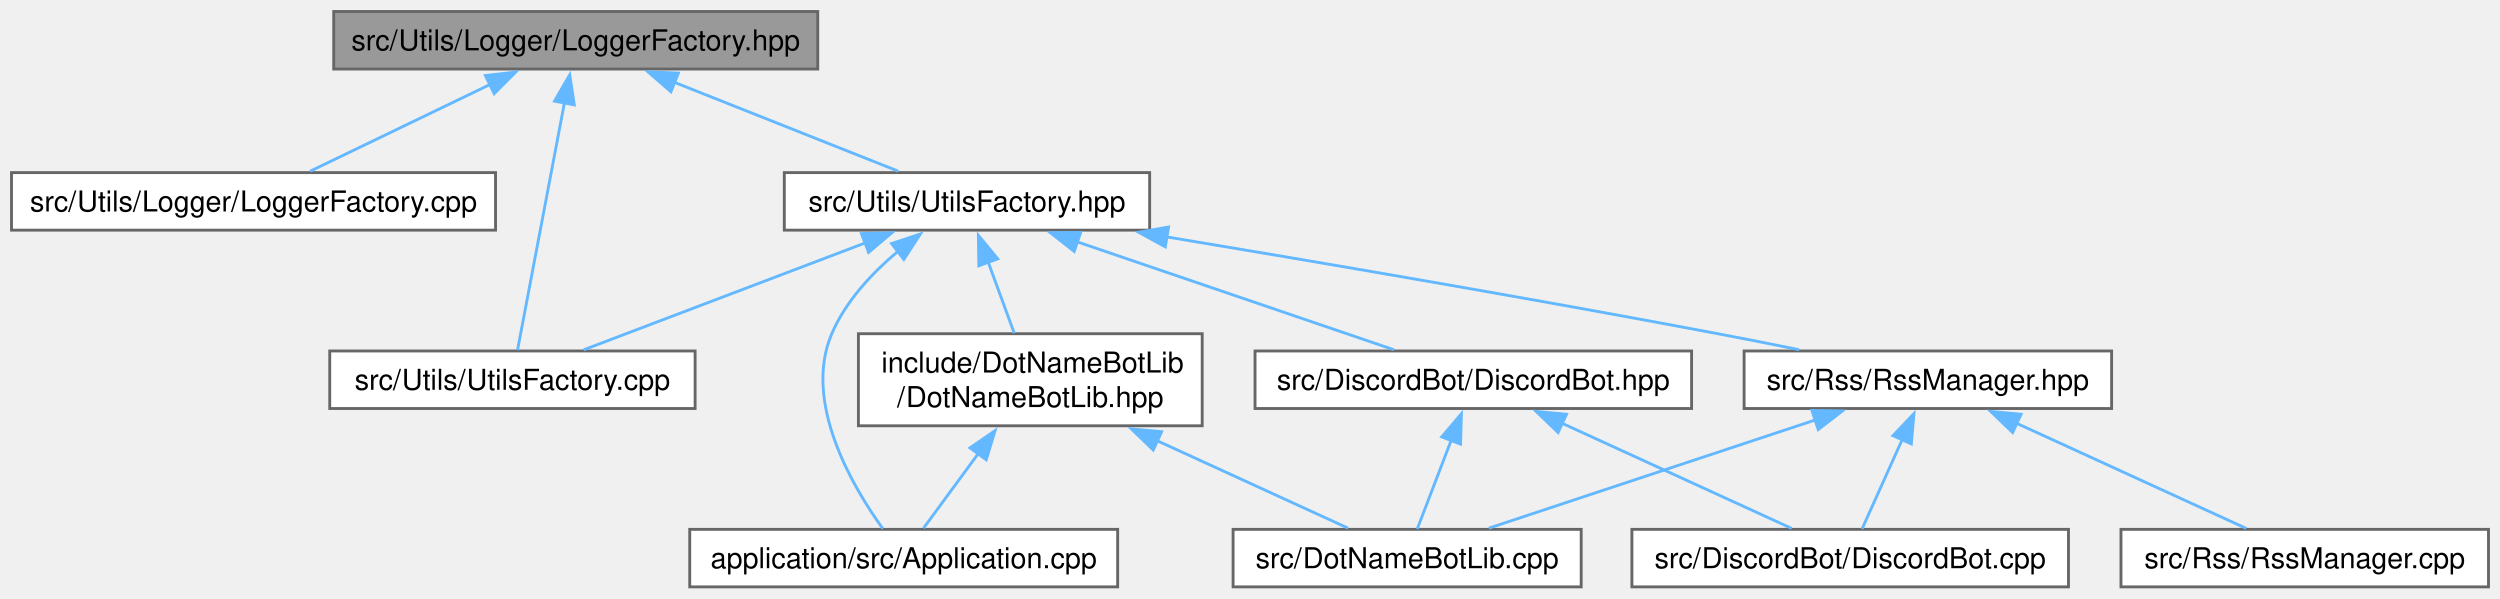
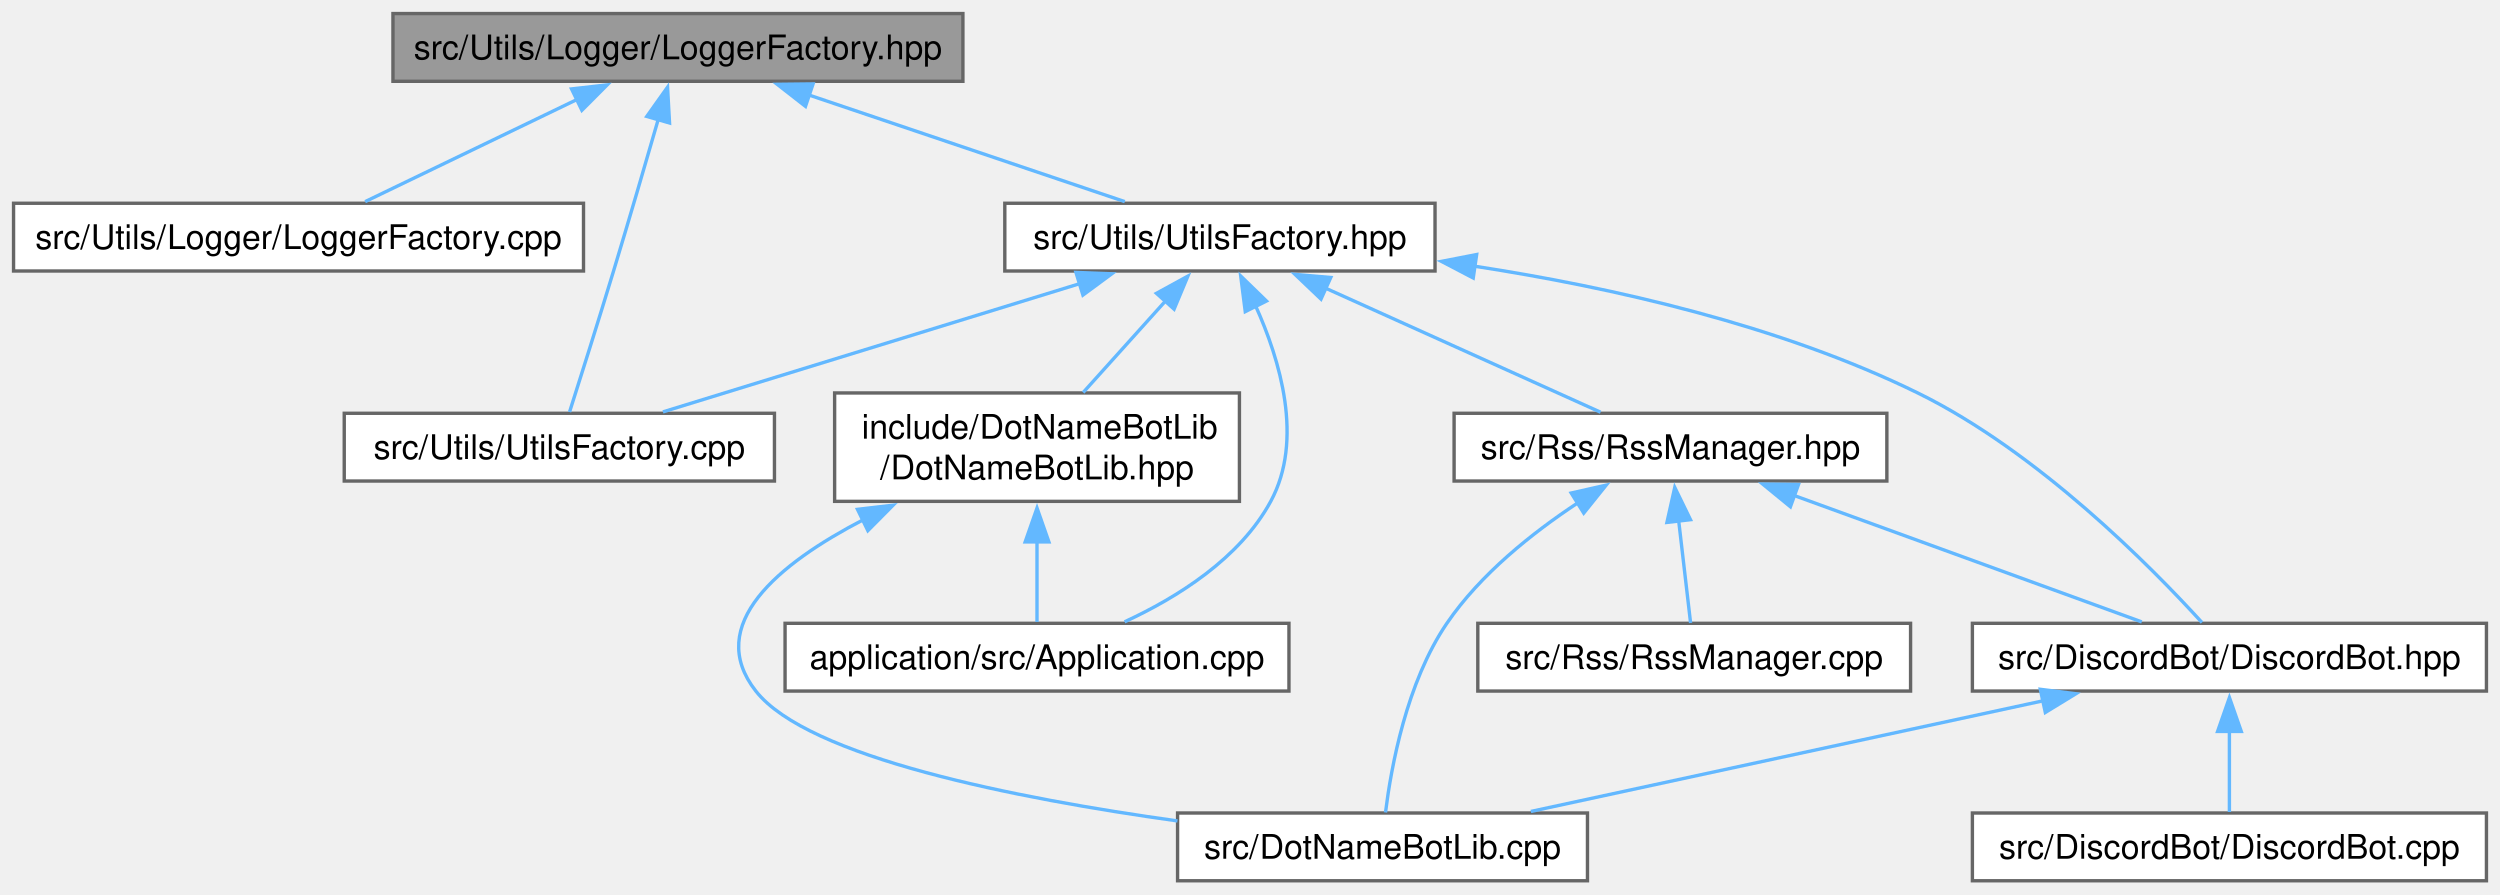
- <svg xmlns="http://www.w3.org/2000/svg" xmlns:xlink="http://www.w3.org/1999/xlink" width="869pt" height="208pt" viewBox="0.00 0.00 869.00 208.00">
-   <g id="graph0" class="graph" transform="scale(1 1) rotate(0) translate(4 204)">
+ <svg xmlns="http://www.w3.org/2000/svg" xmlns:xlink="http://www.w3.org/1999/xlink" width="738pt" height="264pt" viewBox="0.00 0.00 738.00 264.00">
+   <g id="graph0" class="graph" transform="scale(1 1) rotate(0) translate(4 260)">
    <g id="Node000001" class="node">
      <g id="a_Node000001">
        <a xlink:title=" ">
-           <polygon fill="#999999" stroke="#666666" points="280.25,-200 112,-200 112,-180 280.25,-180 280.25,-200" />
-           <text xml:space="preserve" text-anchor="middle" x="196.12" y="-186.5" font-family="Helvetica,sans-Serif" font-size="10.00">src/Utils/Logger/LoggerFactory.hpp</text>
+           <polygon fill="#999999" stroke="#666666" points="280.25,-256 112,-256 112,-236 280.25,-236 280.25,-256" />
+           <text xml:space="preserve" text-anchor="middle" x="196.12" y="-242.5" font-family="Helvetica,sans-Serif" font-size="10.00">src/Utils/Logger/LoggerFactory.hpp</text>
        </a>
      </g>
    </g>
    <g id="Node000002" class="node">
      <g id="a_Node000002">
        <a xlink:href="LoggerFactory_8cpp.html" target="_top" xlink:title=" ">
-           <polygon fill="white" stroke="#666666" points="168.25,-144 0,-144 0,-124 168.25,-124 168.25,-144" />
-           <text xml:space="preserve" text-anchor="middle" x="84.12" y="-130.5" font-family="Helvetica,sans-Serif" font-size="10.00">src/Utils/Logger/LoggerFactory.cpp</text>
+           <polygon fill="white" stroke="#666666" points="168.25,-200 0,-200 0,-180 168.25,-180 168.25,-200" />
+           <text xml:space="preserve" text-anchor="middle" x="84.12" y="-186.5" font-family="Helvetica,sans-Serif" font-size="10.00">src/Utils/Logger/LoggerFactory.cpp</text>
        </a>
      </g>
    </g>
    <g id="edge1_Node000001_Node000002" class="edge">
      <g id="a_edge1_Node000001_Node000002">
        <a xlink:title=" ">
-           <path fill="none" stroke="#63b8ff" d="M166.29,-174.61C146.49,-165.07 121.07,-152.81 103.79,-144.48" />
-           <polygon fill="#63b8ff" stroke="#63b8ff" points="164.72,-177.75 175.25,-178.94 167.77,-171.44 164.72,-177.75" />
+           <path fill="none" stroke="#63b8ff" d="M166.29,-230.61C146.49,-221.07 121.07,-208.81 103.79,-200.48" />
+           <polygon fill="#63b8ff" stroke="#63b8ff" points="164.72,-233.75 175.25,-234.94 167.77,-227.44 164.72,-233.75" />
        </a>
      </g>
    </g>
    <g id="Node000003" class="node">
      <g id="a_Node000003">
        <a xlink:href="UtilsFactory_8cpp.html" target="_top" xlink:title=" ">
-           <polygon fill="white" stroke="#666666" points="237.62,-82 110.62,-82 110.62,-62 237.62,-62 237.62,-82" />
-           <text xml:space="preserve" text-anchor="middle" x="174.12" y="-68.5" font-family="Helvetica,sans-Serif" font-size="10.00">src/Utils/UtilsFactory.cpp</text>
+           <polygon fill="white" stroke="#666666" points="224.62,-138 97.62,-138 97.62,-118 224.62,-118 224.62,-138" />
+           <text xml:space="preserve" text-anchor="middle" x="161.12" y="-124.5" font-family="Helvetica,sans-Serif" font-size="10.00">src/Utils/UtilsFactory.cpp</text>
        </a>
      </g>
    </g>
    <g id="edge2_Node000001_Node000003" class="edge">
      <g id="a_edge2_Node000001_Node000003">
        <a xlink:title=" ">
-           <path fill="none" stroke="#63b8ff" d="M192.19,-168.23C187.36,-142.8 179.4,-100.84 175.89,-82.3" />
-           <polygon fill="#63b8ff" stroke="#63b8ff" points="188.74,-168.85 194.04,-178.02 195.62,-167.54 188.74,-168.85" />
+           <path fill="none" stroke="#63b8ff" d="M190.35,-224.88C186.64,-212.02 181.67,-195.01 177.12,-180 172.71,-165.44 167.39,-148.6 164.13,-138.38" />
+           <polygon fill="#63b8ff" stroke="#63b8ff" points="186.93,-225.63 193.06,-234.27 193.65,-223.69 186.93,-225.63" />
        </a>
      </g>
    </g>
    <g id="Node000004" class="node">
      <g id="a_Node000004">
        <a xlink:href="UtilsFactory_8hpp.html" target="_top" xlink:title=" ">
-           <polygon fill="white" stroke="#666666" points="395.62,-144 268.62,-144 268.62,-124 395.62,-124 395.62,-144" />
-           <text xml:space="preserve" text-anchor="middle" x="332.12" y="-130.5" font-family="Helvetica,sans-Serif" font-size="10.00">src/Utils/UtilsFactory.hpp</text>
+           <polygon fill="white" stroke="#666666" points="419.62,-200 292.62,-200 292.62,-180 419.62,-180 419.62,-200" />
+           <text xml:space="preserve" text-anchor="middle" x="356.12" y="-186.5" font-family="Helvetica,sans-Serif" font-size="10.00">src/Utils/UtilsFactory.hpp</text>
        </a>
      </g>
    </g>
    <g id="edge3_Node000001_Node000004" class="edge">
      <g id="a_edge3_Node000001_Node000004">
        <a xlink:title=" ">
-           <path fill="none" stroke="#63b8ff" d="M230.37,-175.4C254.67,-165.75 286.68,-153.05 308.25,-144.48" />
-           <polygon fill="#63b8ff" stroke="#63b8ff" points="229.22,-172.09 221.22,-179.04 231.81,-178.6 229.22,-172.09" />
+           <path fill="none" stroke="#63b8ff" d="M234.88,-231.92C263.64,-222.21 302.2,-209.2 328.04,-200.48" />
+           <polygon fill="#63b8ff" stroke="#63b8ff" points="233.78,-228.6 225.43,-235.11 236.02,-235.23 233.78,-228.6" />
        </a>
      </g>
    </g>
    <g id="edge15_Node000004_Node000003" class="edge">
      <g id="a_edge15_Node000004_Node000003">
        <a xlink:title=" ">
-           <path fill="none" stroke="#63b8ff" d="M296.68,-119.54C266.92,-108.24 225.18,-92.39 198.9,-82.41" />
-           <polygon fill="#63b8ff" stroke="#63b8ff" points="295.43,-122.81 306.02,-123.09 297.92,-116.27 295.43,-122.81" />
+           <path fill="none" stroke="#63b8ff" d="M314.78,-176.28C277.93,-164.94 224.85,-148.61 191.7,-138.41" />
+           <polygon fill="#63b8ff" stroke="#63b8ff" points="313.62,-179.58 324.21,-179.18 315.68,-172.89 313.62,-179.58" />
        </a>
      </g>
    </g>
    <g id="Node000005" class="node">
      <g id="a_Node000005">
        <a xlink:href="Application_8cpp.html" target="_top" xlink:title=" ">
-           <polygon fill="white" stroke="#666666" points="384.5,-20 235.75,-20 235.75,0 384.5,0 384.5,-20" />
-           <text xml:space="preserve" text-anchor="middle" x="310.12" y="-6.5" font-family="Helvetica,sans-Serif" font-size="10.00">application/src/Application.cpp</text>
+           <polygon fill="white" stroke="#666666" points="376.5,-76 227.75,-76 227.75,-56 376.5,-56 376.5,-76" />
+           <text xml:space="preserve" text-anchor="middle" x="302.12" y="-62.5" font-family="Helvetica,sans-Serif" font-size="10.00">application/src/Application.cpp</text>
        </a>
      </g>
    </g>
    <g id="edge4_Node000004_Node000005" class="edge">
      <g id="a_edge4_Node000004_Node000005">
        <a xlink:title=" ">
-           <path fill="none" stroke="#63b8ff" d="M308.06,-116.6C299.09,-109.05 289.93,-99.26 285.12,-88 274.97,-64.22 292.33,-34.84 302.89,-20.2" />
-           <polygon fill="#63b8ff" stroke="#63b8ff" points="305.89,-119.34 315.94,-122.69 310.17,-113.81 305.89,-119.34" />
+           <path fill="none" stroke="#63b8ff" d="M366.55,-169.93C373.93,-153.66 380.93,-130.1 371.12,-112 362,-95.15 343.52,-83.61 327.98,-76.44" />
+           <polygon fill="#63b8ff" stroke="#63b8ff" points="363.6,-168.01 362.26,-178.52 369.86,-171.14 363.6,-168.01" />
        </a>
      </g>
    </g>
    <g id="Node000006" class="node">
      <g id="a_Node000006">
        <a xlink:href="DotNameBotLib_8hpp.html" target="_top" xlink:title=" ">
-           <polygon fill="white" stroke="#666666" points="413.88,-88 294.38,-88 294.38,-56 413.88,-56 413.88,-88" />
-           <text xml:space="preserve" text-anchor="start" x="302.38" y="-74.5" font-family="Helvetica,sans-Serif" font-size="10.00">include/DotNameBotLib</text>
-           <text xml:space="preserve" text-anchor="middle" x="354.12" y="-62.5" font-family="Helvetica,sans-Serif" font-size="10.00">/DotNameBotLib.hpp</text>
+           <polygon fill="white" stroke="#666666" points="361.88,-144 242.38,-144 242.38,-112 361.88,-112 361.88,-144" />
+           <text xml:space="preserve" text-anchor="start" x="250.38" y="-130.5" font-family="Helvetica,sans-Serif" font-size="10.00">include/DotNameBotLib</text>
+           <text xml:space="preserve" text-anchor="middle" x="302.12" y="-118.5" font-family="Helvetica,sans-Serif" font-size="10.00">/DotNameBotLib.hpp</text>
        </a>
      </g>
    </g>
    <g id="edge5_Node000004_Node000006" class="edge">
      <g id="a_edge5_Node000004_Node000006">
        <a xlink:title=" ">
-           <path fill="none" stroke="#63b8ff" d="M339.5,-112.87C342.47,-104.79 345.82,-95.64 348.57,-88.14" />
-           <polygon fill="#63b8ff" stroke="#63b8ff" points="336.24,-111.61 336.08,-122.2 342.81,-114.02 336.24,-111.61" />
+           <path fill="none" stroke="#63b8ff" d="M340.01,-171.1C332.29,-162.51 323.13,-152.34 315.75,-144.14" />
+           <polygon fill="#63b8ff" stroke="#63b8ff" points="337.38,-173.41 346.67,-178.5 342.59,-168.73 337.38,-173.41" />
        </a>
      </g>
    </g>
    <g id="Node000008" class="node">
      <g id="a_Node000008">
        <a xlink:href="DiscordBot_8hpp.html" target="_top" xlink:title=" ">
-           <polygon fill="white" stroke="#666666" points="584,-82 432.25,-82 432.25,-62 584,-62 584,-82" />
-           <text xml:space="preserve" text-anchor="middle" x="508.12" y="-68.5" font-family="Helvetica,sans-Serif" font-size="10.00">src/DiscordBot/DiscordBot.hpp</text>
+           <polygon fill="white" stroke="#666666" points="730,-76 578.25,-76 578.25,-56 730,-56 730,-76" />
+           <text xml:space="preserve" text-anchor="middle" x="654.12" y="-62.5" font-family="Helvetica,sans-Serif" font-size="10.00">src/DiscordBot/DiscordBot.hpp</text>
        </a>
      </g>
    </g>
    <g id="edge8_Node000004_Node000008" class="edge">
      <g id="a_edge8_Node000004_Node000008">
        <a xlink:title=" ">
-           <path fill="none" stroke="#63b8ff" d="M370.3,-119.98C403.52,-108.66 450.87,-92.52 480.53,-82.41" />
-           <polygon fill="#63b8ff" stroke="#63b8ff" points="369.39,-116.6 361.06,-123.14 371.65,-123.22 369.39,-116.6" />
+           <path fill="none" stroke="#63b8ff" d="M431.4,-181.4C471.73,-175.18 521.35,-164 562.12,-144 597.66,-126.57 631.12,-92.6 646.02,-76.24" />
+           <polygon fill="#63b8ff" stroke="#63b8ff" points="430.9,-177.93 421.51,-182.84 431.91,-184.86 430.9,-177.93" />
        </a>
      </g>
    </g>
    <g id="Node000010" class="node">
      <g id="a_Node000010">
        <a xlink:href="RssManager_8hpp.html" target="_top" xlink:title=" ">
-           <polygon fill="white" stroke="#666666" points="730,-82 602.25,-82 602.25,-62 730,-62 730,-82" />
-           <text xml:space="preserve" text-anchor="middle" x="666.12" y="-68.5" font-family="Helvetica,sans-Serif" font-size="10.00">src/Rss/RssManager.hpp</text>
+           <polygon fill="white" stroke="#666666" points="553,-138 425.25,-138 425.25,-118 553,-118 553,-138" />
+           <text xml:space="preserve" text-anchor="middle" x="489.12" y="-124.5" font-family="Helvetica,sans-Serif" font-size="10.00">src/Rss/RssManager.hpp</text>
        </a>
      </g>
    </g>
    <g id="edge11_Node000004_Node000010" class="edge">
      <g id="a_edge11_Node000004_Node000010">
        <a xlink:title=" ">
-           <path fill="none" stroke="#63b8ff" d="M401.5,-121.66C454.16,-112.9 528.3,-100.25 593.12,-88 602.28,-86.27 612.06,-84.33 621.39,-82.43" />
-           <polygon fill="#63b8ff" stroke="#63b8ff" points="401.06,-118.18 391.77,-123.27 402.2,-125.09 401.06,-118.18" />
+           <path fill="none" stroke="#63b8ff" d="M387.33,-174.92C412.36,-163.63 446.78,-148.1 468.49,-138.31" />
+           <polygon fill="#63b8ff" stroke="#63b8ff" points="385.96,-171.7 378.29,-179 388.84,-178.08 385.96,-171.7" />
        </a>
      </g>
    </g>
    <g id="edge6_Node000006_Node000005" class="edge">
      <g id="a_edge6_Node000006_Node000005">
        <a xlink:title=" ">
-           <path fill="none" stroke="#63b8ff" d="M336.09,-46.4C329.37,-37.24 322.14,-27.39 317.02,-20.41" />
-           <polygon fill="#63b8ff" stroke="#63b8ff" points="333.16,-48.33 341.9,-54.33 338.81,-44.19 333.16,-48.33" />
+           <path fill="none" stroke="#63b8ff" d="M302.12,-100.08C302.12,-91.6 302.12,-82.8 302.12,-76.41" />
+           <polygon fill="#63b8ff" stroke="#63b8ff" points="298.63,-100.03 302.13,-110.03 305.63,-100.03 298.63,-100.03" />
        </a>
      </g>
    </g>
    <g id="Node000007" class="node">
      <g id="a_Node000007">
        <a xlink:href="DotNameBotLib_8cpp.html" target="_top" xlink:title=" ">
-           <polygon fill="white" stroke="#666666" points="545.62,-20 424.62,-20 424.62,0 545.62,0 545.62,-20" />
-           <text xml:space="preserve" text-anchor="middle" x="485.12" y="-6.5" font-family="Helvetica,sans-Serif" font-size="10.00">src/DotNameBotLib.cpp</text>
+           <polygon fill="white" stroke="#666666" points="464.62,-20 343.62,-20 343.62,0 464.62,0 464.62,-20" />
+           <text xml:space="preserve" text-anchor="middle" x="404.12" y="-6.5" font-family="Helvetica,sans-Serif" font-size="10.00">src/DotNameBotLib.cpp</text>
        </a>
      </g>
    </g>
    <g id="edge7_Node000006_Node000007" class="edge">
      <g id="a_edge7_Node000006_Node000007">
        <a xlink:title=" ">
-           <path fill="none" stroke="#63b8ff" d="M398.19,-50.82C420.64,-40.54 446.86,-28.53 464.58,-20.41" />
-           <polygon fill="#63b8ff" stroke="#63b8ff" points="396.87,-47.57 389.24,-54.92 399.79,-53.94 396.87,-47.57" />
+           <path fill="none" stroke="#63b8ff" d="M250.91,-106.61C225.75,-93.57 203.82,-75.48 219.12,-56 234.49,-36.44 295.73,-24.33 343.59,-17.66" />
+           <polygon fill="#63b8ff" stroke="#63b8ff" points="249.13,-109.64 259.65,-110.87 252.19,-103.35 249.13,-109.64" />
        </a>
      </g>
    </g>
    <g id="edge10_Node000008_Node000007" class="edge">
      <g id="a_edge10_Node000008_Node000007">
        <a xlink:title=" ">
-           <path fill="none" stroke="#63b8ff" d="M500.43,-50.93C496.43,-40.5 491.74,-28.26 488.62,-20.11" />
-           <polygon fill="#63b8ff" stroke="#63b8ff" points="497.14,-52.13 503.99,-60.21 503.68,-49.62 497.14,-52.13" />
+           <path fill="none" stroke="#63b8ff" d="M599.15,-53.13C553.69,-43.31 489.98,-29.54 447.91,-20.46" />
+           <polygon fill="#63b8ff" stroke="#63b8ff" points="598.3,-56.52 608.81,-55.21 599.78,-49.68 598.3,-56.52" />
        </a>
      </g>
    </g>
    <g id="Node000009" class="node">
      <g id="a_Node000009">
        <a xlink:href="DiscordBot_8cpp.html" target="_top" xlink:title=" ">
-           <polygon fill="white" stroke="#666666" points="715,-20 563.25,-20 563.25,0 715,0 715,-20" />
-           <text xml:space="preserve" text-anchor="middle" x="639.12" y="-6.5" font-family="Helvetica,sans-Serif" font-size="10.00">src/DiscordBot/DiscordBot.cpp</text>
+           <polygon fill="white" stroke="#666666" points="730,-20 578.25,-20 578.25,0 730,0 730,-20" />
+           <text xml:space="preserve" text-anchor="middle" x="654.12" y="-6.5" font-family="Helvetica,sans-Serif" font-size="10.00">src/DiscordBot/DiscordBot.cpp</text>
        </a>
      </g>
    </g>
    <g id="edge9_Node000008_Node000009" class="edge">
      <g id="a_edge9_Node000008_Node000009">
        <a xlink:title=" ">
-           <path fill="none" stroke="#63b8ff" d="M538.86,-56.92C563.51,-45.63 597.42,-30.1 618.8,-20.31" />
-           <polygon fill="#63b8ff" stroke="#63b8ff" points="537.6,-53.65 529.97,-60.99 540.52,-60.01 537.6,-53.65" />
+           <path fill="none" stroke="#63b8ff" d="M654.12,-44.13C654.12,-35.9 654.12,-26.85 654.12,-20.3" />
+           <polygon fill="#63b8ff" stroke="#63b8ff" points="650.63,-44.08 654.13,-54.08 657.63,-44.08 650.63,-44.08" />
        </a>
      </g>
    </g>
    <g id="edge13_Node000010_Node000007" class="edge">
      <g id="a_edge13_Node000010_Node000007">
        <a xlink:title=" ">
-           <path fill="none" stroke="#63b8ff" d="M627.31,-58.13C593.12,-46.8 544.14,-30.56 513.51,-20.41" />
-           <polygon fill="#63b8ff" stroke="#63b8ff" points="625.81,-61.32 636.41,-61.15 628.02,-54.68 625.81,-61.32" />
-         </a>
-       </g>
-     </g>
-     <g id="edge12_Node000010_Node000009" class="edge">
-       <g id="a_edge12_Node000010_Node000009">
-         <a xlink:title=" ">
-           <path fill="none" stroke="#63b8ff" d="M657.24,-51.27C652.52,-40.76 646.93,-28.35 643.23,-20.11" />
-           <polygon fill="#63b8ff" stroke="#63b8ff" points="653.99,-52.56 661.29,-60.24 660.37,-49.69 653.99,-52.56" />
+           <path fill="none" stroke="#63b8ff" d="M461.7,-111.51C448.32,-102.68 433.01,-90.49 423.12,-76 411.2,-58.52 406.65,-33.48 405,-20.16" />
+           <polygon fill="#63b8ff" stroke="#63b8ff" points="459.82,-114.46 470.15,-116.79 463.52,-108.53 459.82,-114.46" />
+         </a>
+       </g>
+     </g>
+     <g id="edge12_Node000010_Node000008" class="edge">
+       <g id="a_edge12_Node000010_Node000008">
+         <a xlink:title=" ">
+           <path fill="none" stroke="#63b8ff" d="M525.32,-113.84C556.45,-102.52 600.57,-86.47 628.25,-76.41" />
+           <polygon fill="#63b8ff" stroke="#63b8ff" points="524.53,-110.4 516.33,-117.11 526.92,-116.98 524.53,-110.4" />
        </a>
      </g>
    </g>
    <g id="Node000011" class="node">
      <g id="a_Node000011">
        <a xlink:href="RssManager_8cpp.html" target="_top" xlink:title=" ">
-           <polygon fill="white" stroke="#666666" points="861,-20 733.25,-20 733.25,0 861,0 861,-20" />
-           <text xml:space="preserve" text-anchor="middle" x="797.12" y="-6.5" font-family="Helvetica,sans-Serif" font-size="10.00">src/Rss/RssManager.cpp</text>
+           <polygon fill="white" stroke="#666666" points="560,-76 432.25,-76 432.25,-56 560,-56 560,-76" />
+           <text xml:space="preserve" text-anchor="middle" x="496.12" y="-62.5" font-family="Helvetica,sans-Serif" font-size="10.00">src/Rss/RssManager.cpp</text>
        </a>
      </g>
    </g>
    <g id="edge14_Node000010_Node000011" class="edge">
      <g id="a_edge14_Node000010_Node000011">
        <a xlink:title=" ">
-           <path fill="none" stroke="#63b8ff" d="M696.86,-56.92C721.51,-45.63 755.42,-30.1 776.8,-20.31" />
-           <polygon fill="#63b8ff" stroke="#63b8ff" points="695.6,-53.65 687.97,-60.99 698.52,-60.01 695.6,-53.65" />
+           <path fill="none" stroke="#63b8ff" d="M491.55,-106.25C492.74,-95.97 494.13,-84.09 495.06,-76.11" />
+           <polygon fill="#63b8ff" stroke="#63b8ff" points="488.08,-105.78 490.39,-116.12 495.03,-106.59 488.08,-105.78" />
        </a>
      </g>
    </g>
  </g>
</svg>
